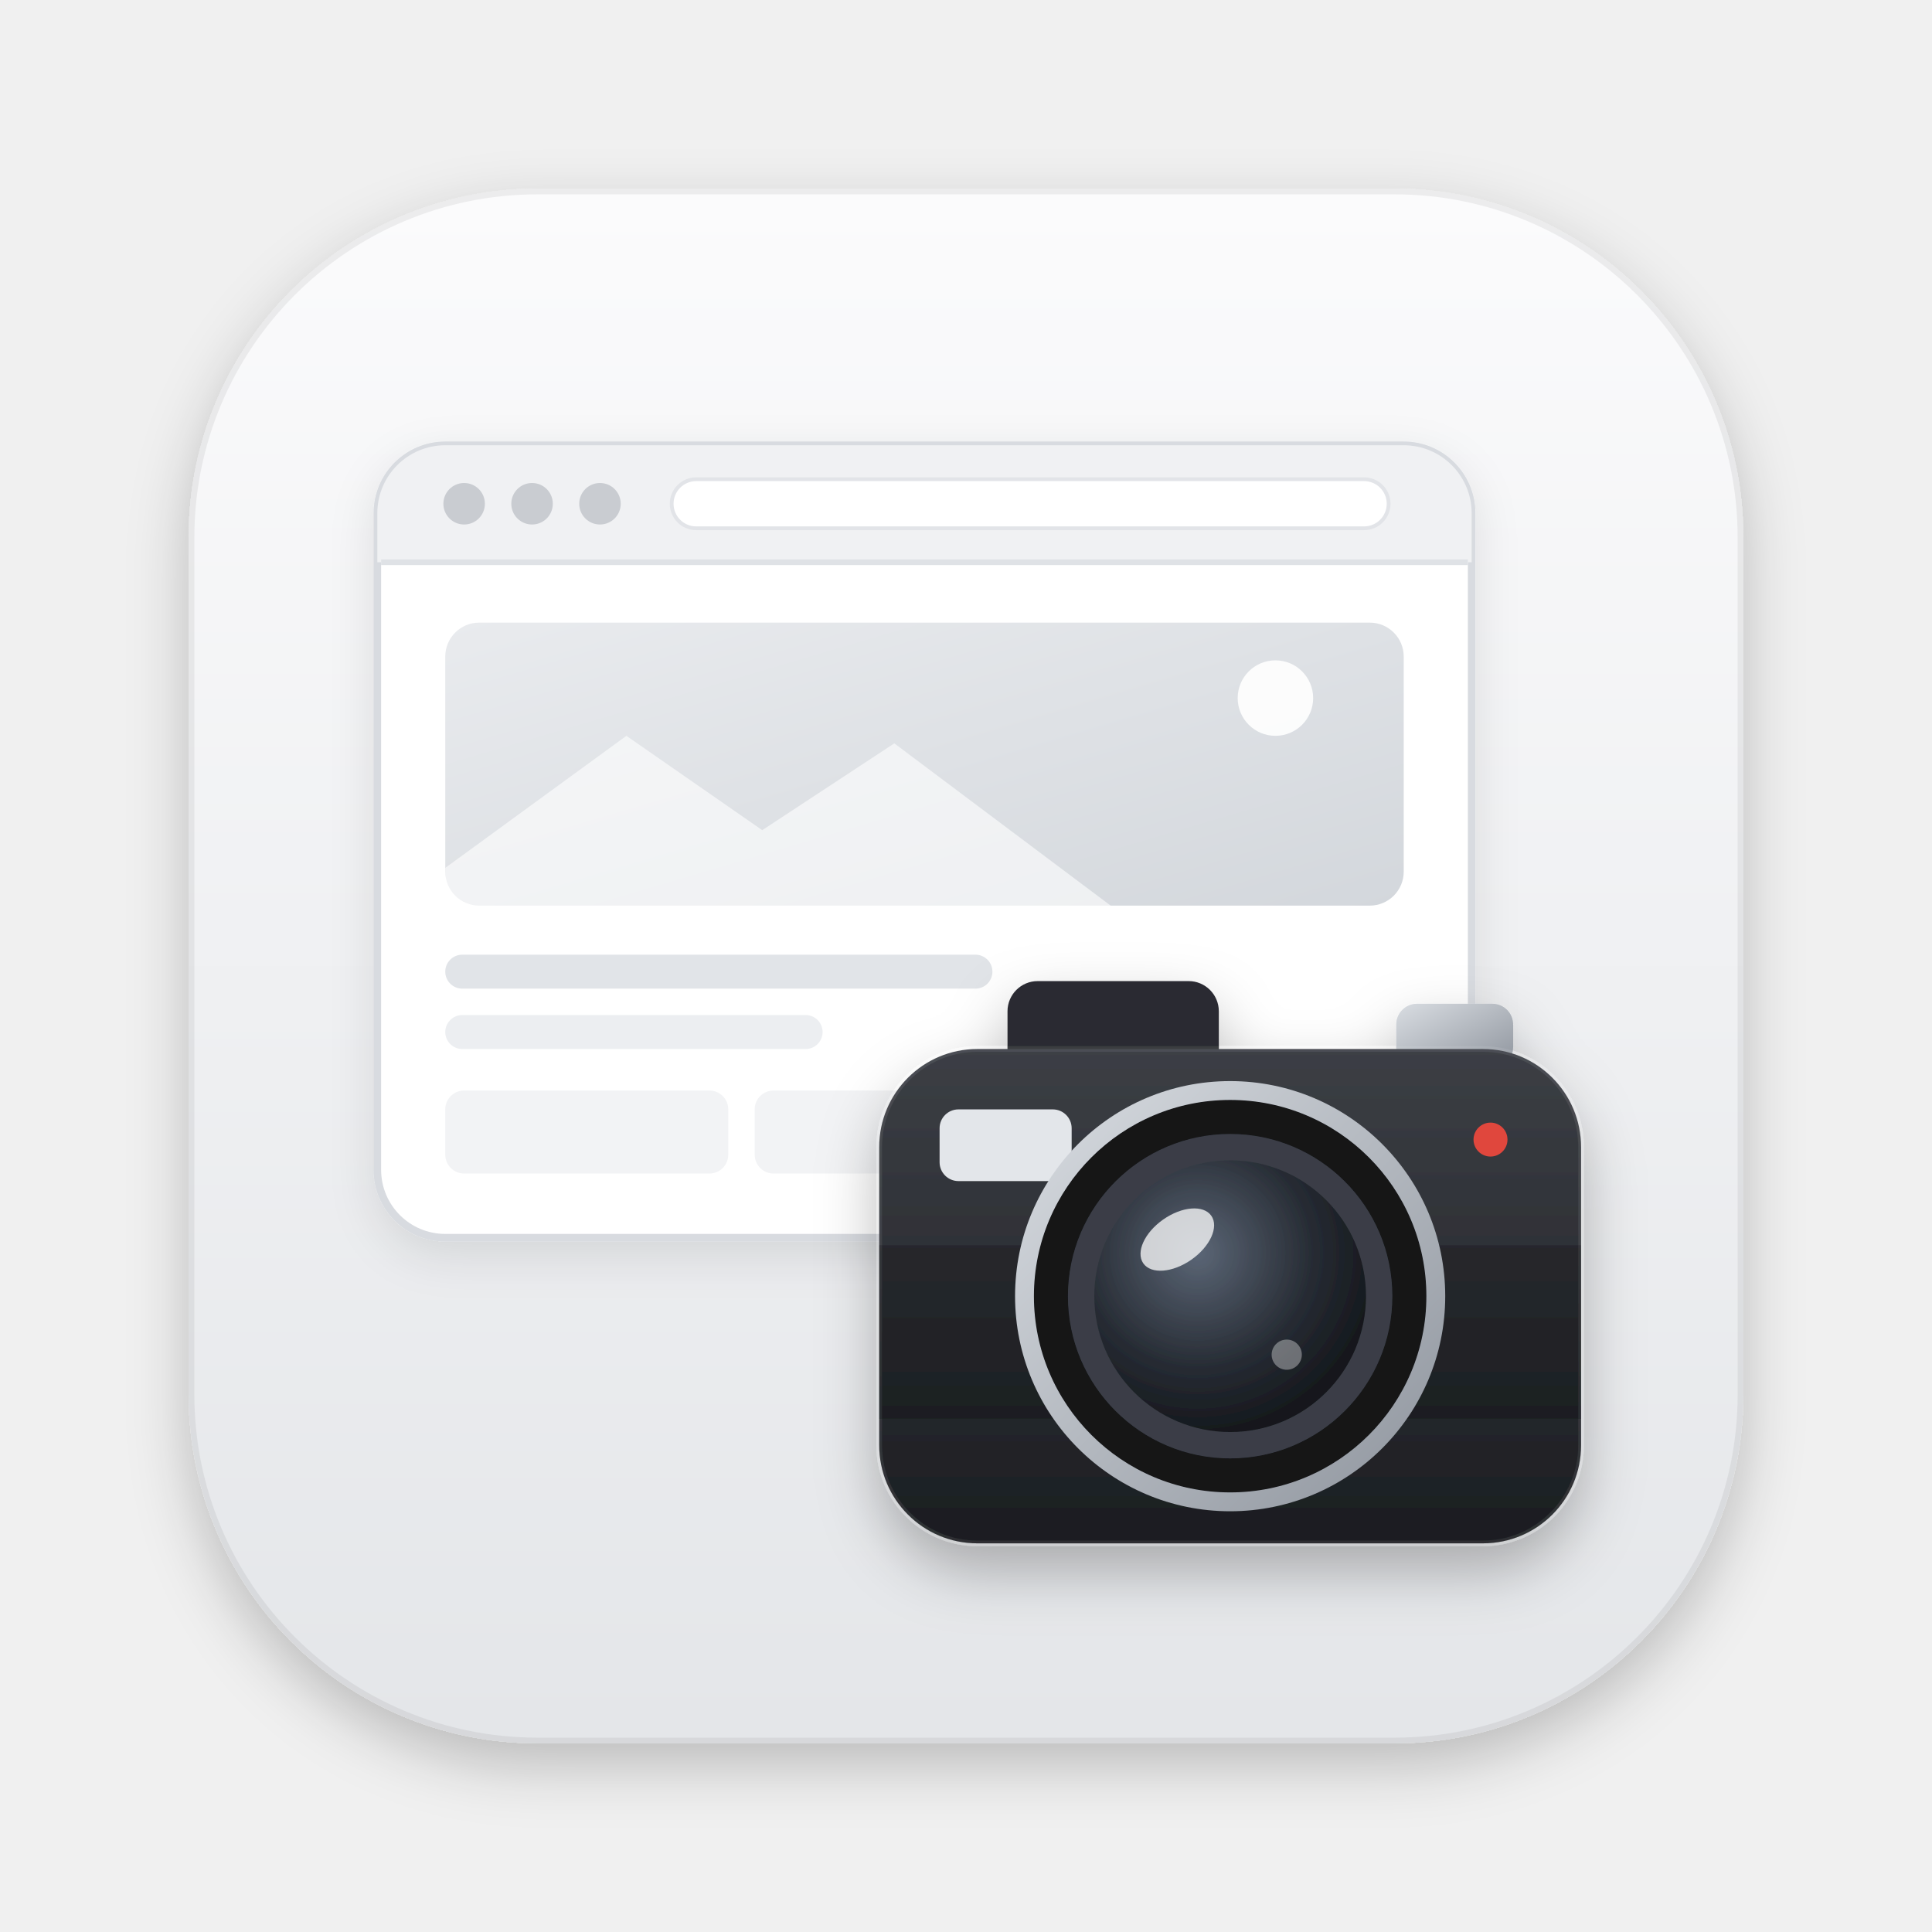
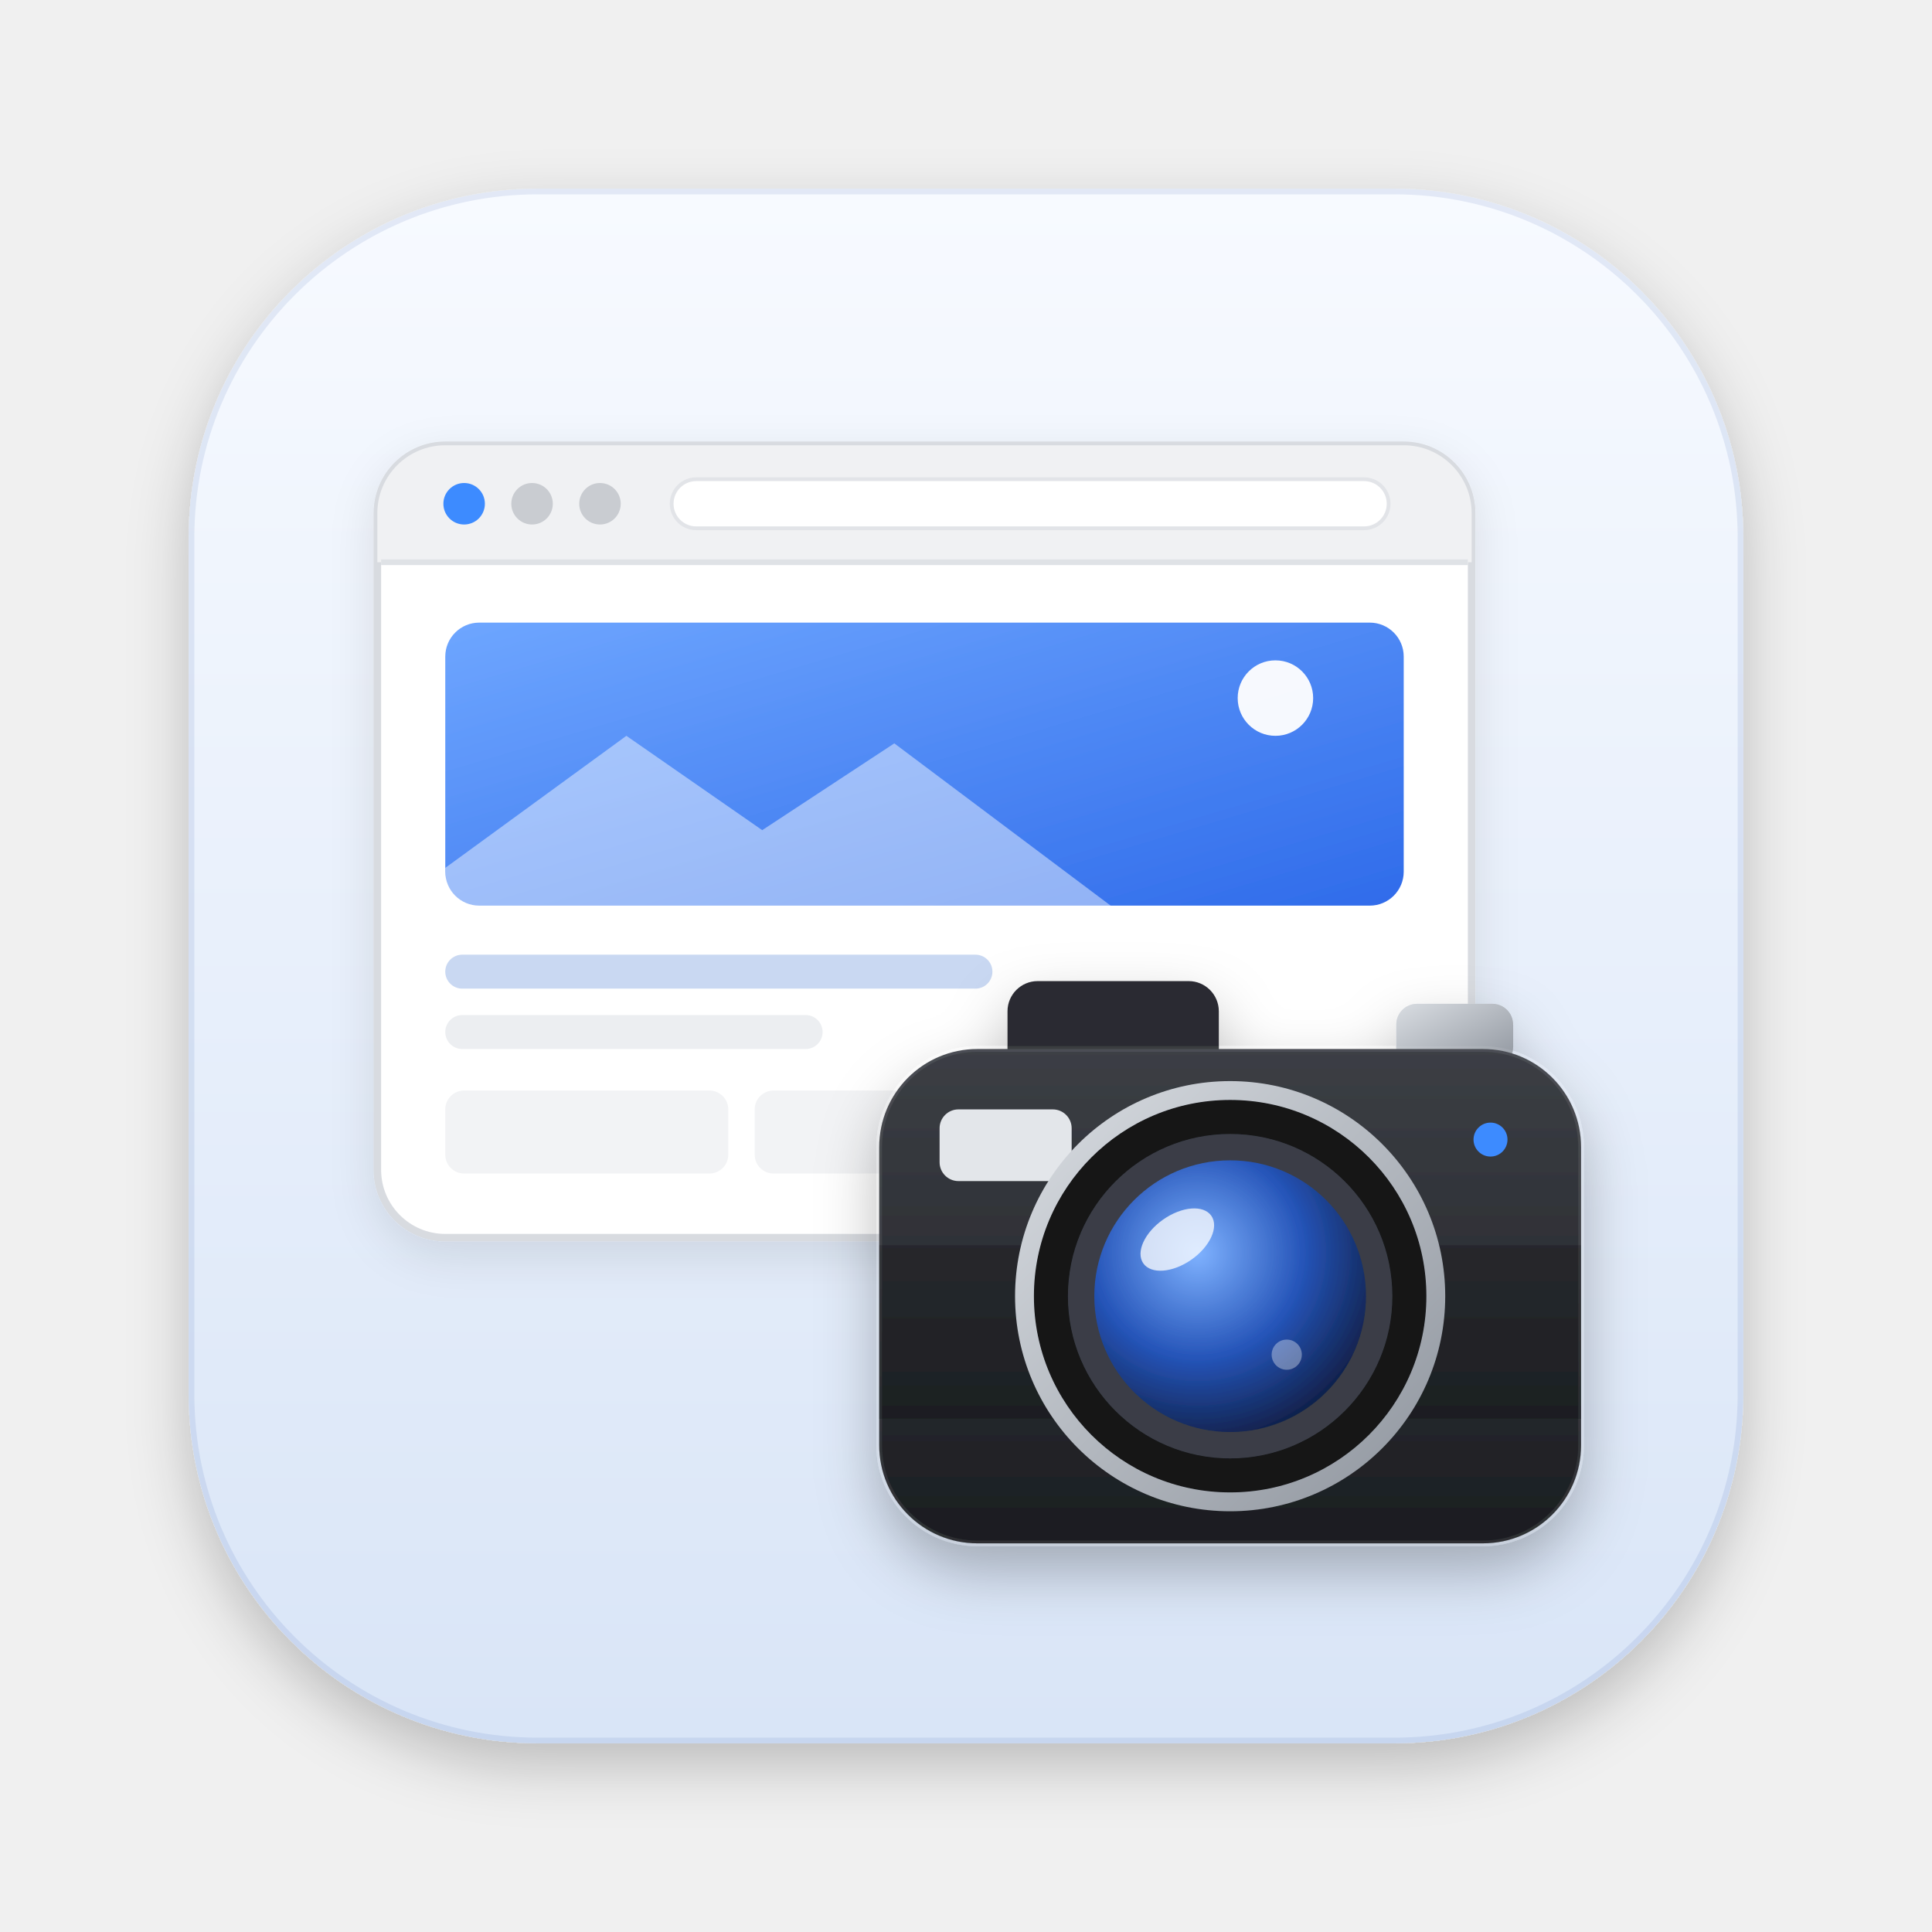
<svg xmlns="http://www.w3.org/2000/svg" viewBox="0 0 1024 1024" width="1024" height="1024">
  <defs>
    <linearGradient id="bg" x1="0" y1="0" x2="0" y2="1">
-       <stop offset="0" stop-color="#FBFBFC" />
-       <stop offset="1" stop-color="#E4E6E9" />
+       <stop offset="0" stop-color="#F7FAFF" />
+       <stop offset="1" stop-color="#D9E5F7" />
    </linearGradient>
    <linearGradient id="hero" x1="0" y1="0" x2="1" y2="1">
-       <stop offset="0" stop-color="#E9EBEE" />
-       <stop offset="1" stop-color="#D3D7DC" />
+       <stop offset="0" stop-color="#6EA6FF" />
+       <stop offset="1" stop-color="#2F6BEA" />
    </linearGradient>
    <linearGradient id="body" x1="0" y1="0" x2="0" y2="1">
      <stop offset="0" stop-color="#3C3F45" />
      <stop offset="1" stop-color="#1B1D21" />
    </linearGradient>
    <linearGradient id="ring" x1="0" y1="0" x2="1" y2="1">
      <stop offset="0" stop-color="#D9DDE2" />
      <stop offset="1" stop-color="#8E949D" />
    </linearGradient>
    <radialGradient id="glass" cx="0.38" cy="0.34" r="0.78">
-       <stop offset="0" stop-color="#5B6676" />
-       <stop offset="0.55" stop-color="#262B33" />
-       <stop offset="1" stop-color="#0D0F12" />
+       <stop offset="0" stop-color="#7FB2FF" />
+       <stop offset="0.5" stop-color="#2554B8" />
+       <stop offset="1" stop-color="#0B1430" />
    </radialGradient>
    <filter id="tile" x="-10%" y="-10%" width="120%" height="125%">
      <feDropShadow dx="0" dy="12" stdDeviation="16" flood-color="#000" flood-opacity="0.22" />
    </filter>
    <filter id="sh" x="-20%" y="-20%" width="140%" height="150%">
      <feDropShadow dx="0" dy="14" stdDeviation="16" flood-color="#000" flood-opacity="0.28" />
    </filter>
    <filter id="sh2" x="-10%" y="-10%" width="120%" height="130%">
      <feDropShadow dx="0" dy="8" stdDeviation="12" flood-color="#000" flood-opacity="0.10" />
    </filter>
  </defs>
  <rect x="100" y="100" width="824" height="824" rx="185" fill="url(#bg)" filter="url(#tile)" />
-   <rect x="101.5" y="101.5" width="821" height="821" rx="183.5" fill="none" stroke="#000" stroke-opacity="0.06" stroke-width="3" />
+   <rect x="101.5" y="101.5" width="821" height="821" rx="183.5" fill="none" stroke="#1F4FA8" stroke-opacity="0.10" stroke-width="3" />
  <g filter="url(#sh2)">
    <rect x="200" y="236" width="580" height="420" rx="36" fill="#fff" stroke="#D8DBE0" stroke-width="4" />
    <path d="M200 272a36 36 0 0 1 36-36h508a36 36 0 0 1 36 36v26H200z" fill="#F0F1F3" />
    <line x1="202" y1="298" x2="778" y2="298" stroke="#DFE2E6" stroke-width="3" />
-     <circle cx="246" cy="267" r="11" fill="#C9CCD1" />
+     <circle cx="246" cy="267" r="11" fill="#3D8BFF" />
    <circle cx="282" cy="267" r="11" fill="#C9CCD1" />
    <circle cx="318" cy="267" r="11" fill="#C9CCD1" />
    <rect x="356" y="254" width="380" height="26" rx="13" fill="#fff" stroke="#E2E4E8" stroke-width="2" />
    <rect x="236" y="330" width="508" height="150" rx="18" fill="url(#hero)" />
-     <circle cx="676" cy="370" r="20" fill="#fff" opacity="0.9" />
-     <path d="M236 460l96-70 72 50 70-46 128 96v8a18 18 0 0 1-18 18H254a18 18 0 0 1-18-18z" fill="#fff" opacity="0.6" />
-     <rect x="236" y="506" width="290" height="18" rx="9" fill="#E1E4E8" />
+     <circle cx="676" cy="370" r="20" fill="#fff" opacity="0.95" />
+     <path d="M236 460l96-70 72 50 70-46 128 96v8a18 18 0 0 1-18 18H254a18 18 0 0 1-18-18z" fill="#fff" opacity="0.45" />
+     <rect x="236" y="506" width="290" height="18" rx="9" fill="#C9D8F2" />
    <rect x="236" y="538" width="200" height="18" rx="9" fill="#ECEEF1" />
    <rect x="236" y="578" width="150" height="44" rx="10" fill="#F2F3F5" />
    <rect x="400" y="578" width="150" height="44" rx="10" fill="#F2F3F5" />
  </g>
  <g filter="url(#sh)">
    <rect x="534" y="520" width="112" height="58" rx="16" fill="#2A2C31" />
    <rect x="740" y="532" width="62" height="34" rx="11" fill="url(#ring)" />
    <rect x="466" y="556" width="372" height="262" rx="52" fill="url(#body)" />
    <rect x="466" y="556" width="372" height="262" rx="52" fill="none" stroke="#fff" stroke-opacity="0.08" stroke-width="3" />
    <rect x="466" y="660" width="372" height="92" fill="#000" opacity="0.18" />
    <rect x="498" y="588" width="70" height="38" rx="10" fill="#E3E6EA" />
-     <circle cx="790" cy="604" r="9" fill="#E0463C" />
+     <circle cx="790" cy="604" r="9" fill="#3D8BFF" />
    <circle cx="652" cy="687" r="114" fill="url(#ring)" />
    <circle cx="652" cy="687" r="104" fill="#121316" />
    <circle cx="652" cy="687" r="86" fill="#3A3E46" />
    <circle cx="652" cy="687" r="72" fill="url(#glass)" />
    <ellipse cx="624" cy="657" rx="22" ry="13" transform="rotate(-35 624 657)" fill="#fff" opacity="0.75" />
    <circle cx="682" cy="718" r="8" fill="#fff" opacity="0.35" />
  </g>
</svg>
